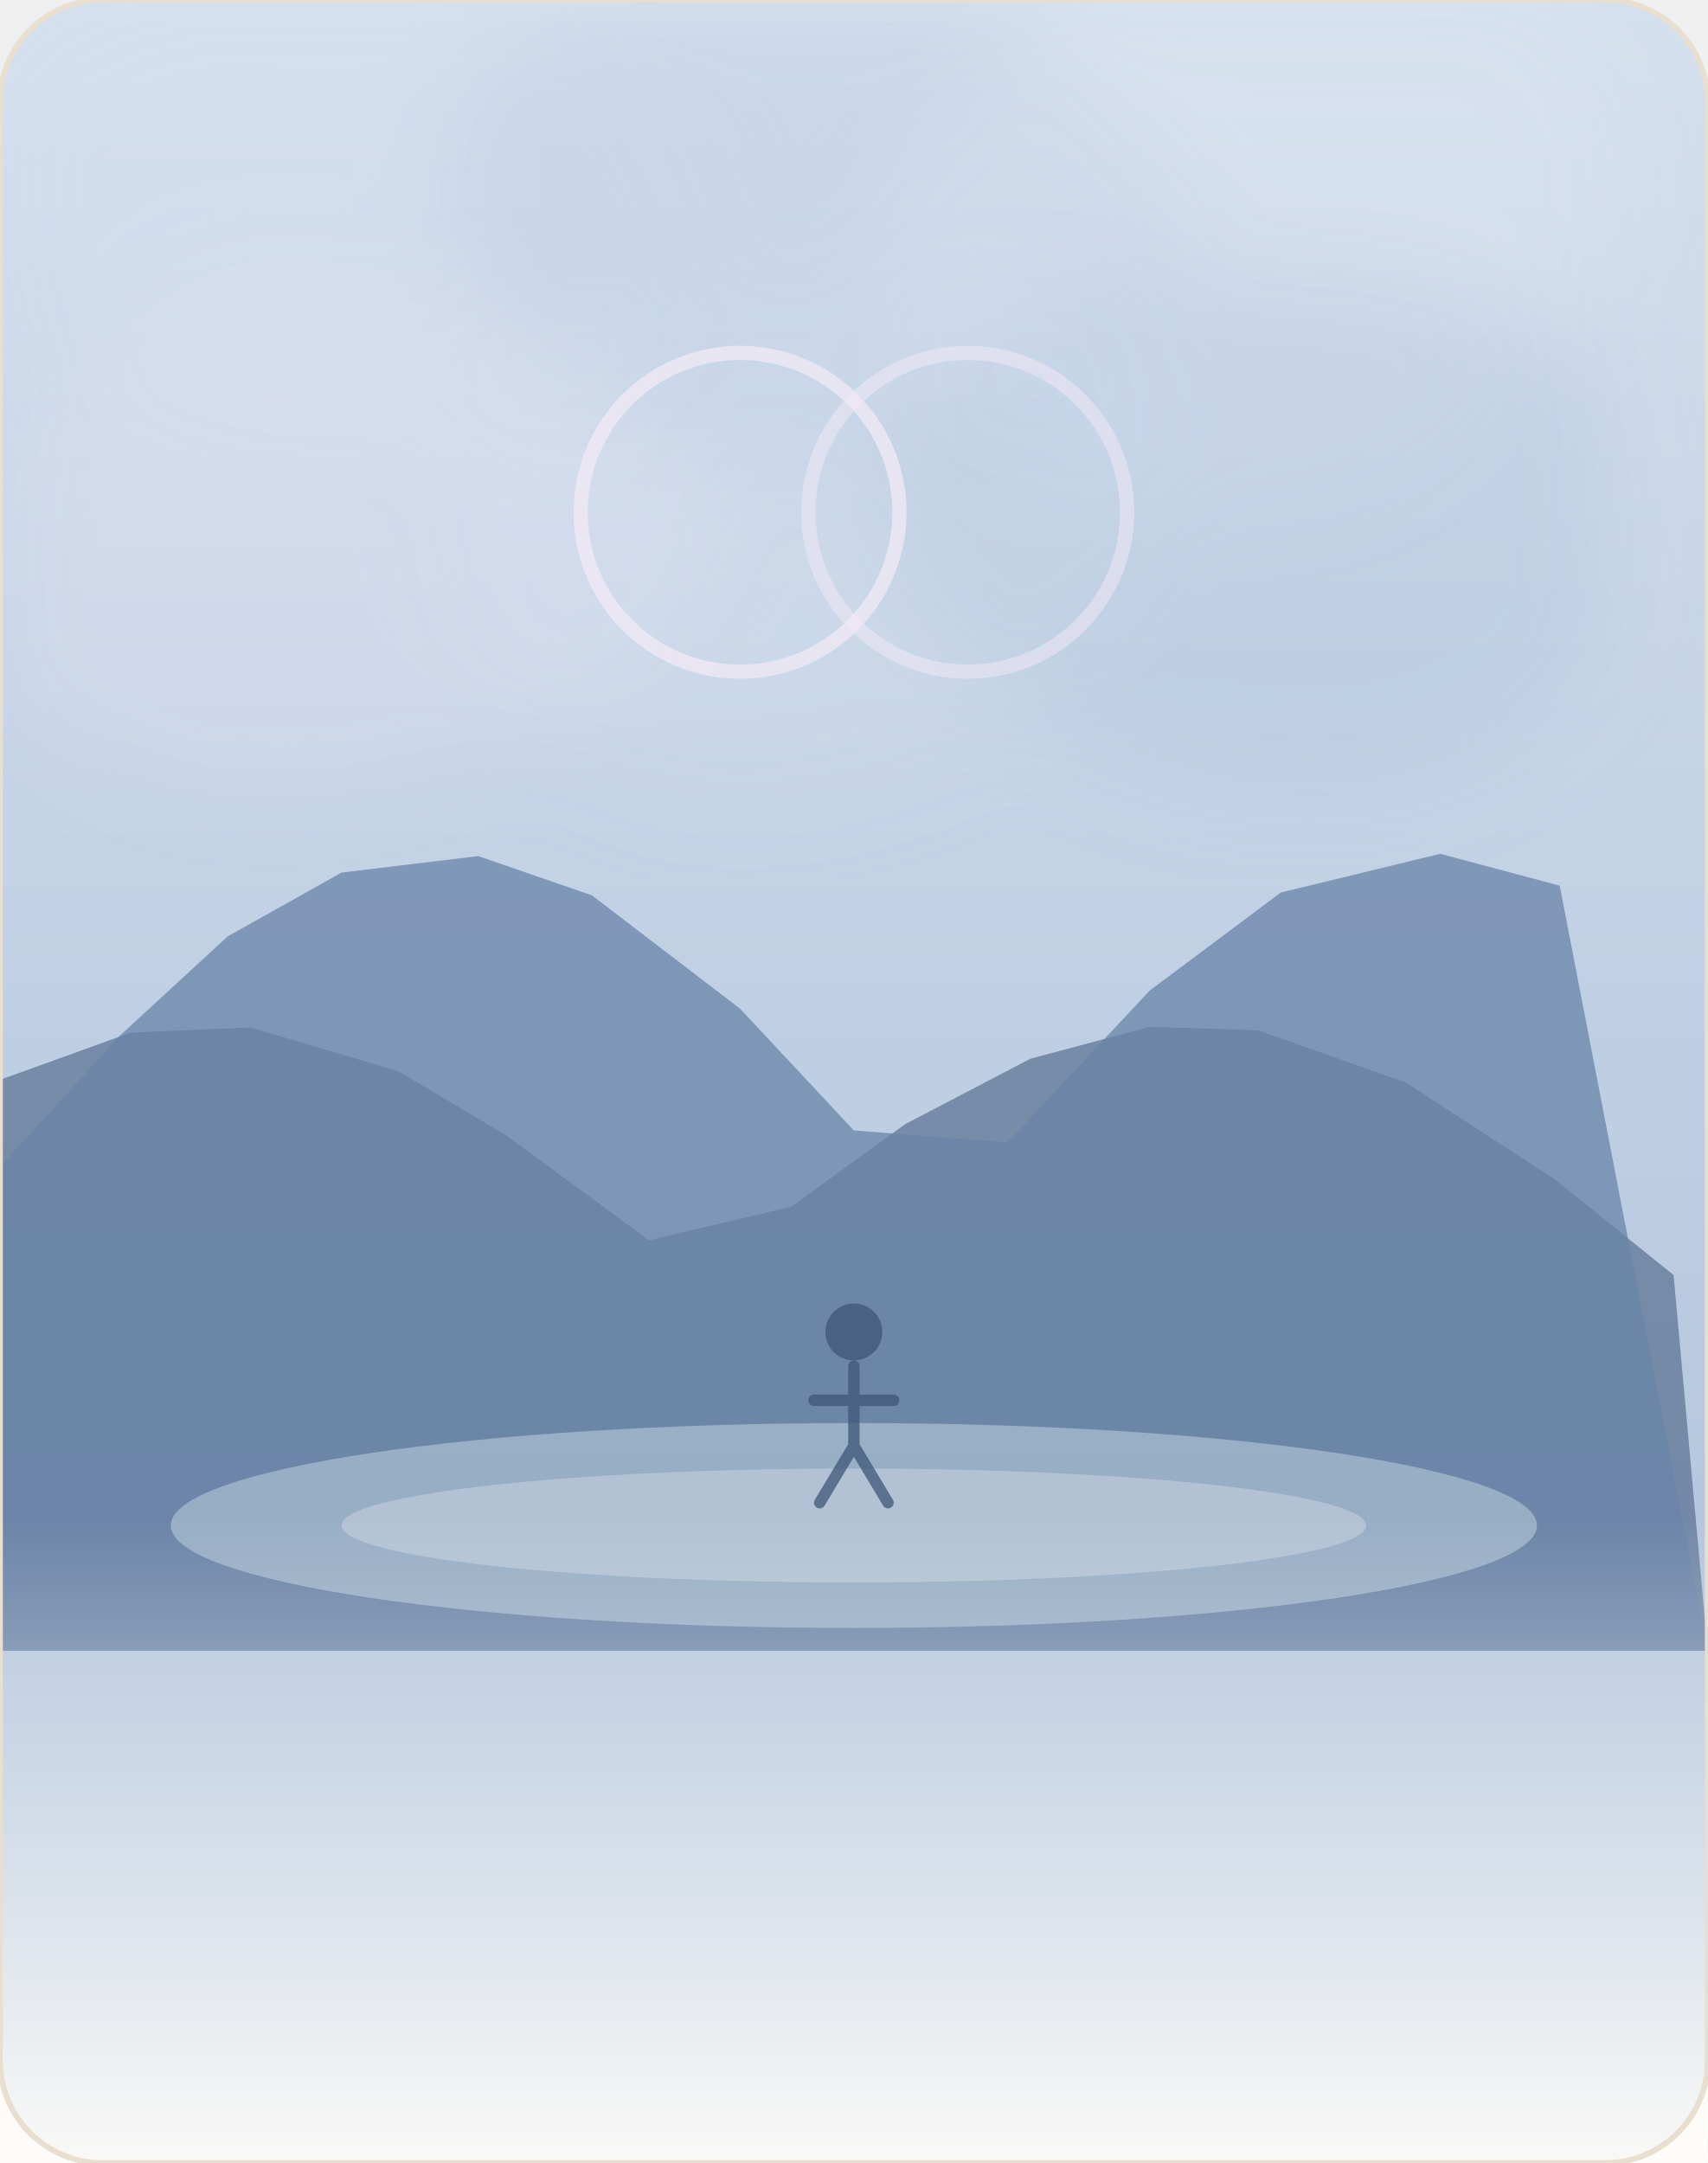
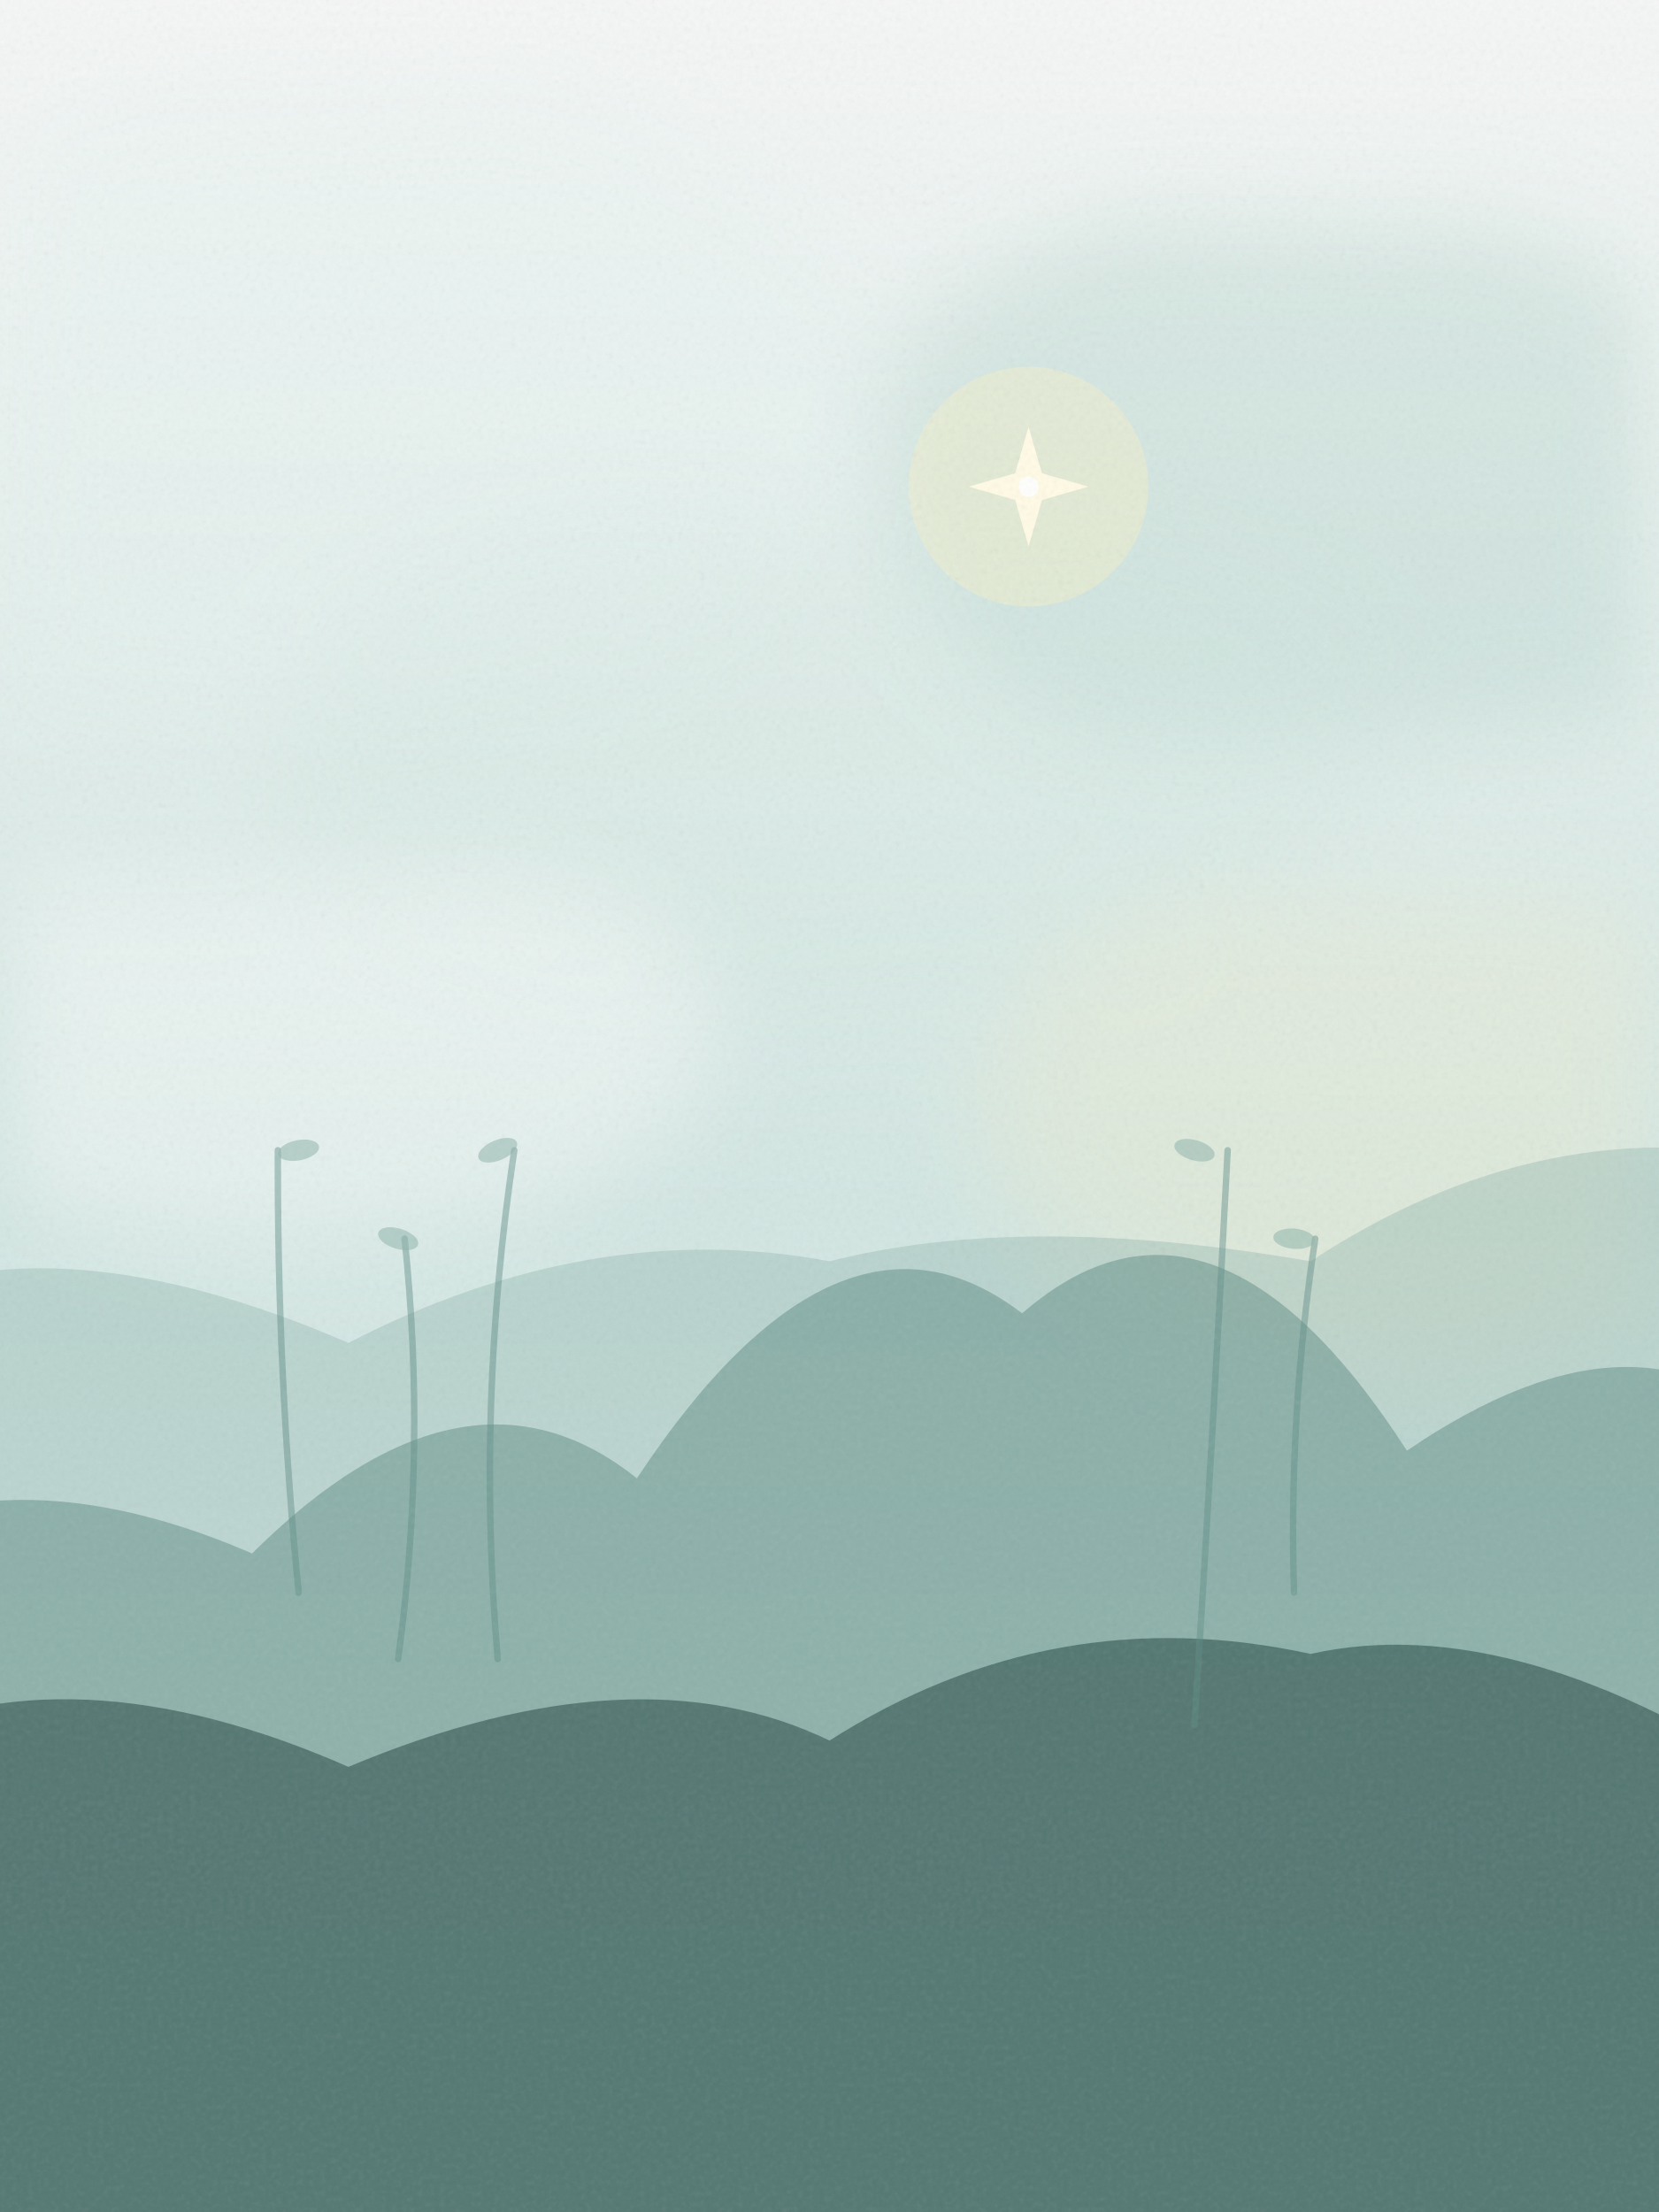
- <svg xmlns="http://www.w3.org/2000/svg" viewBox="0 0 300 380" width="300" height="380">
+ <svg xmlns="http://www.w3.org/2000/svg" viewBox="0 0 360 480" width="360" height="480">
  <defs>
-     <linearGradient id="skygrad" x1="0" y1="0" x2="0" y2="1">
-       <stop offset="0%" stop-color="#d5e0ee" />
-       <stop offset="100%" stop-color="#a8bdd8" />
+     <linearGradient id="g10sky" x1="0" y1="0" x2="0" y2="1">
+       <stop offset="0%" stop-color="#f5f7f6" />
+       <stop offset="55%" stop-color="#d2e6e2" />
+       <stop offset="100%" stop-color="#e5f2ef" />
    </linearGradient>
-     <linearGradient id="paper" x1="0" y1="0" x2="0" y2="1">
-       <stop offset="0%" stop-color="#fffdf9" stop-opacity="0" />
-       <stop offset="70%" stop-color="#fffdf9" stop-opacity="0" />
-       <stop offset="100%" stop-color="#fffdf9" stop-opacity="0.95" />
-     </linearGradient>
-     <filter id="soft">
-       <feGaussianBlur stdDeviation="8" />
+     <filter id="g10soft" x="-30%" y="-30%" width="160%" height="160%">
+       <feGaussianBlur stdDeviation="10" />
+     </filter>
+     <filter id="g10grain" x="0" y="0" width="100%" height="100%">
+       <feTurbulence type="fractalNoise" baseFrequency="0.85" numOctaves="2" seed="10" />
+       <feColorMatrix type="saturate" values="0" />
+       <feComponentTransfer>
+         <feFuncA type="linear" slope="0.18" />
+       </feComponentTransfer>
    </filter>
  </defs>
-   <rect width="300" height="380" rx="18" fill="url(#skygrad)" />
-   <g filter="url(#soft)" opacity="0.9">
-     <path d="M 127.1 40.0 Q 127.1 40.0 118.5 52.9 Q 109.8 65.9 93.8 72.5 Q 77.8 79.2 60.0 79.2 Q 42.2 79.2 26.5 72.3 Q 10.8 65.5 -2.1 52.8 Q -14.9 40.0 -4.9 25.8 Q 5.1 11.5 22.6 3.9 Q 40.1 -3.7 60.1 -4.0 Q 80.1 -4.2 97.9 3.4 Q 115.8 11.0 121.5 25.5 Z" fill="#d5e0ee" opacity="0.26" />
-     <path d="M 214.1 40.0 Q 214.1 40.0 202.2 53.0 Q 190.3 66.1 175.8 76.5 Q 161.3 86.8 141.2 84.3 Q 121.0 81.7 106.0 73.6 Q 91.0 65.4 84.0 52.7 Q 77.1 40.0 79.0 24.6 Q 80.8 9.3 100.4 2.6 Q 119.9 -4.1 141.7 -7.8 Q 163.4 -11.4 176.9 1.2 Q 190.4 13.9 202.3 26.9 Z" fill="#a8bdd8" opacity="0.237" />
-     <path d="M 285.2 40.0 Q 285.2 40.0 276.5 52.4 Q 267.8 64.8 254.9 76.7 Q 242.1 88.6 219.3 90.0 Q 196.6 91.5 181.0 79.9 Q 165.5 68.3 157.4 54.1 Q 149.2 40.0 159.5 26.9 Q 169.7 13.9 183.1 1.2 Q 196.6 -11.4 220.1 -11.6 Q 243.5 -11.8 261.3 -1.2 Q 279.0 9.4 282.1 24.7 Z" fill="#e6ecf4" opacity="0.221" />
-     <path d="M 129.4 90.0 Q 129.4 90.0 122.4 104.4 Q 115.3 118.7 97.8 126.7 Q 80.3 134.6 58.5 137.9 Q 36.8 141.1 17.6 131.5 Q -1.6 121.9 -3.6 106.0 Q -5.7 90.0 3.7 77.8 Q 13.0 65.6 25.9 54.5 Q 38.8 43.4 58.5 46.6 Q 78.2 49.9 93.0 57.6 Q 107.7 65.3 118.5 77.6 Z" fill="#f0e8f5" opacity="0.221" />
-     <path d="M 206.9 90.0 Q 206.9 90.0 199.3 103.4 Q 191.6 116.8 176.3 126.4 Q 160.9 136.0 138.6 139.1 Q 116.3 142.2 100.3 130.5 Q 84.4 118.9 79.6 104.4 Q 74.8 90.0 80.2 75.9 Q 85.5 61.7 102.9 54.2 Q 120.3 46.7 140.3 46.1 Q 160.2 45.5 178.8 52.9 Q 197.4 60.2 202.2 75.1 Z" fill="#d5e0ee" opacity="0.234" />
-     <path d="M 282.7 90.0 Q 282.7 90.0 282.0 105.9 Q 281.4 121.9 262.4 131.6 Q 243.3 141.3 221.2 138.7 Q 199.0 136.1 183.5 126.6 Q 167.9 117.0 158.6 103.5 Q 149.3 90.0 160.0 77.2 Q 170.6 64.3 185.5 55.7 Q 200.5 47.1 220.0 47.0 Q 239.6 47.0 259.8 52.9 Q 280.0 58.9 281.3 74.4 Z" fill="#a8bdd8" opacity="0.292" />
+   <rect width="360" height="480" fill="url(#g10sky)" />
+   <g filter="url(#g10soft)">
+     <path d="M 112.8 16.7 Q 74.1 7.4 112.8 16.7 Q 151.4 26.0 181.1 56.2 Q 210.7 86.4 180.4 113.8 Q 150.0 141.1 112.0 148.7 Q 74.1 156.3 23.7 153.4 Q -26.6 150.4 -27.4 118.4 Q -28.3 86.4 -22.0 60.4 Q -15.7 34.4 29.2 20.9 Z" fill="#e5f2ef" opacity="0.34" />
+     <path d="M 326.2 49.1 Q 285.8 33.9 326.2 49.1 Q 366.7 64.4 385.5 85.0 Q 404.3 105.6 389.7 130.3 Q 375.1 155.1 330.5 157.9 Q 285.8 160.8 252.7 160.7 Q 219.5 160.7 202.5 133.1 Q 185.5 105.6 192.0 83.4 Q 198.5 61.3 242.2 47.6 Z" fill="#b7d4ce" opacity="0.40" />
+     <path d="M 235.4 115.7 Q 178.2 103.8 235.4 115.7 Q 292.6 127.5 300.2 145.4 Q 307.9 163.2 285.4 183.5 Q 263.0 203.9 220.6 214.0 Q 178.2 224.1 126.6 216.6 Q 75.1 209.1 63.7 186.2 Q 52.3 163.2 66.6 142.1 Q 80.9 121.0 129.6 112.4 Z" fill="#d2e6e2" opacity="0.30" />
+     <path d="M 101.5 189.6 Q 61.9 188.2 101.5 189.6 Q 141.1 191.0 150.7 210.7 Q 160.3 230.4 143.5 246.0 Q 126.7 261.6 94.3 267.2 Q 61.9 272.8 31.2 268.3 Q 0.4 263.8 -13.1 247.1 Q -26.7 230.4 -22.1 211.7 Q -17.6 193.1 22.2 190.6 Z" fill="#fff" opacity="0.39" />
+     <path d="M 337.2 197.2 Q 301.6 192.7 337.2 197.2 Q 372.9 201.7 381.0 220.9 Q 389.1 240.0 377.8 261.0 Q 366.6 281.9 334.1 293.6 Q 301.6 305.3 266.5 291.1 Q 231.3 276.9 219.2 258.5 Q 207.2 240.0 221.1 218.9 Q 234.9 197.8 268.3 195.2 Z" fill="#f4efc8" opacity="0.29" />
  </g>
-   <path d="M 0,290 L 0,189.7 L 23,181.4 L 44,180.5 L 70,188.2 L 89,199.5 L 114,217.9 L 139,212.0 L 159,197.5 L 181,186.0 L 202,180.4 L 221,181.0 L 247,190.2 L 273,207.1 L 294,224.0 L 300,290 Z" fill="#3d5678" opacity="0.55" />
-   <path d="M 0,290 L 0,205.0 L 21,182.0 L 40,164.5 L 60,153.3 L 84,150.4 L 104,157.3 L 130,177.2 L 150,198.6 L 177,200.7 L 202,174.0 L 225,156.8 L 253,150.0 L 274,155.6 L 300,290 Z" fill="#6a84a8" opacity="0.75" />
-   <ellipse cx="150" cy="268" rx="120" ry="18" fill="#cfe0e8" opacity="0.45" />
-   <ellipse cx="150" cy="268" rx="90" ry="10" fill="#ffffff" opacity="0.25" />
+   <circle cx="223.2" cy="105.6" r="26.0" fill="#f4efc8" opacity="0.45" />
+   <polygon points="223.2,92.6 226.1,102.7 236.2,105.6 226.1,108.5 223.2,118.6 220.3,108.5 210.2,105.6 220.3,102.7" fill="#fffbe6" />
+   <circle cx="223.2" cy="105.6" r="2.2" fill="#fff" opacity="0.9" />
  <g>
-     <circle cx="130" cy="90" r="28" fill="none" stroke="#f0e8f5" stroke-width="2.5" opacity="0.8" />
-     <circle cx="170" cy="90" r="28" fill="none" stroke="#f0e8f5" stroke-width="2.5" opacity="0.55" />
+     <path d="M -28.8 484.0 L -28.8 283.1 Q 12.2 263.9 75.6 291.4 Q 128.7 264.0 180.0 273.7 Q 222.4 262.9 284.4 273.7 Q 335.5 240.1 388.8 252.2 L 388.8 484.0 Z" fill="#8fb4ac" opacity="0.38" />
+     <path d="M -28.8 484.0 L -28.8 332.7 Q 6.7 316.3 54.7 337.1 Q 101.0 291.0 138.2 320.8 Q 182.1 254.5 221.8 285.0 Q 263.0 249.1 305.3 314.8 Q 358.1 278.8 388.8 314.1 L 388.8 484.0 Z" fill="#5e8b84" opacity="0.5" />
+     <path d="M -28.8 484.0 L -28.8 378.6 Q 14.8 356.7 75.6 383.4 Q 137.9 357.3 180.0 377.7 Q 228.6 346.7 284.4 358.9 Q 329.3 348.9 388.8 388.8 L 388.8 484.0 Z" fill="#3d615c" opacity="0.72" />
  </g>
-   <circle cx="150" cy="234" r="5" fill="#3d5678" opacity="0.75" />
-   <path d="M 150 240 L 150 254 M 143 246 L 157 246 M 150 254 L 144 264 M 150 254 L 156 264" stroke="#3d5678" stroke-width="2" stroke-linecap="round" opacity="0.75" fill="none" />
-   <rect width="300" height="380" fill="url(#paper)" />
-   <rect width="300" height="380" rx="18" fill="none" stroke="#e8dfd0" stroke-width="1" />
+   <path d="M 64.8 345.6 Q 60.1 297.6 60.3 249.6" fill="none" stroke="#5e8b84" stroke-width="1.4" stroke-linecap="round" opacity="0.45" />
+   <ellipse cx="64.8" cy="249.6" rx="4.5" ry="2.2" fill="#8fb4ac" opacity="0.55" transform="rotate(-11 64.8 249.6)" />
+   <path d="M 86.4 360.0 Q 92.6 314.4 87.8 268.8" fill="none" stroke="#5e8b84" stroke-width="1.4" stroke-linecap="round" opacity="0.45" />
+   <ellipse cx="86.4" cy="268.8" rx="4.5" ry="2.2" fill="#8fb4ac" opacity="0.55" transform="rotate(17 86.4 268.8)" />
+   <path d="M 259.2 374.4 Q 263.2 312.0 266.4 249.6" fill="none" stroke="#5e8b84" stroke-width="1.4" stroke-linecap="round" opacity="0.45" />
+   <ellipse cx="259.2" cy="249.6" rx="4.5" ry="2.2" fill="#8fb4ac" opacity="0.55" transform="rotate(16 259.2 249.6)" />
+   <path d="M 280.8 345.6 Q 279.6 307.2 285.4 268.8" fill="none" stroke="#5e8b84" stroke-width="1.4" stroke-linecap="round" opacity="0.45" />
+   <ellipse cx="280.8" cy="268.8" rx="4.5" ry="2.2" fill="#8fb4ac" opacity="0.55" transform="rotate(5 280.8 268.8)" />
+   <path d="M 108.0 360.0 Q 103.3 304.8 111.6 249.6" fill="none" stroke="#5e8b84" stroke-width="1.4" stroke-linecap="round" opacity="0.45" />
+   <ellipse cx="108.0" cy="249.6" rx="4.5" ry="2.2" fill="#8fb4ac" opacity="0.55" transform="rotate(-23 108.0 249.6)" />
+   <rect width="360" height="480" filter="url(#g10grain)" opacity="0.55" />
</svg>
